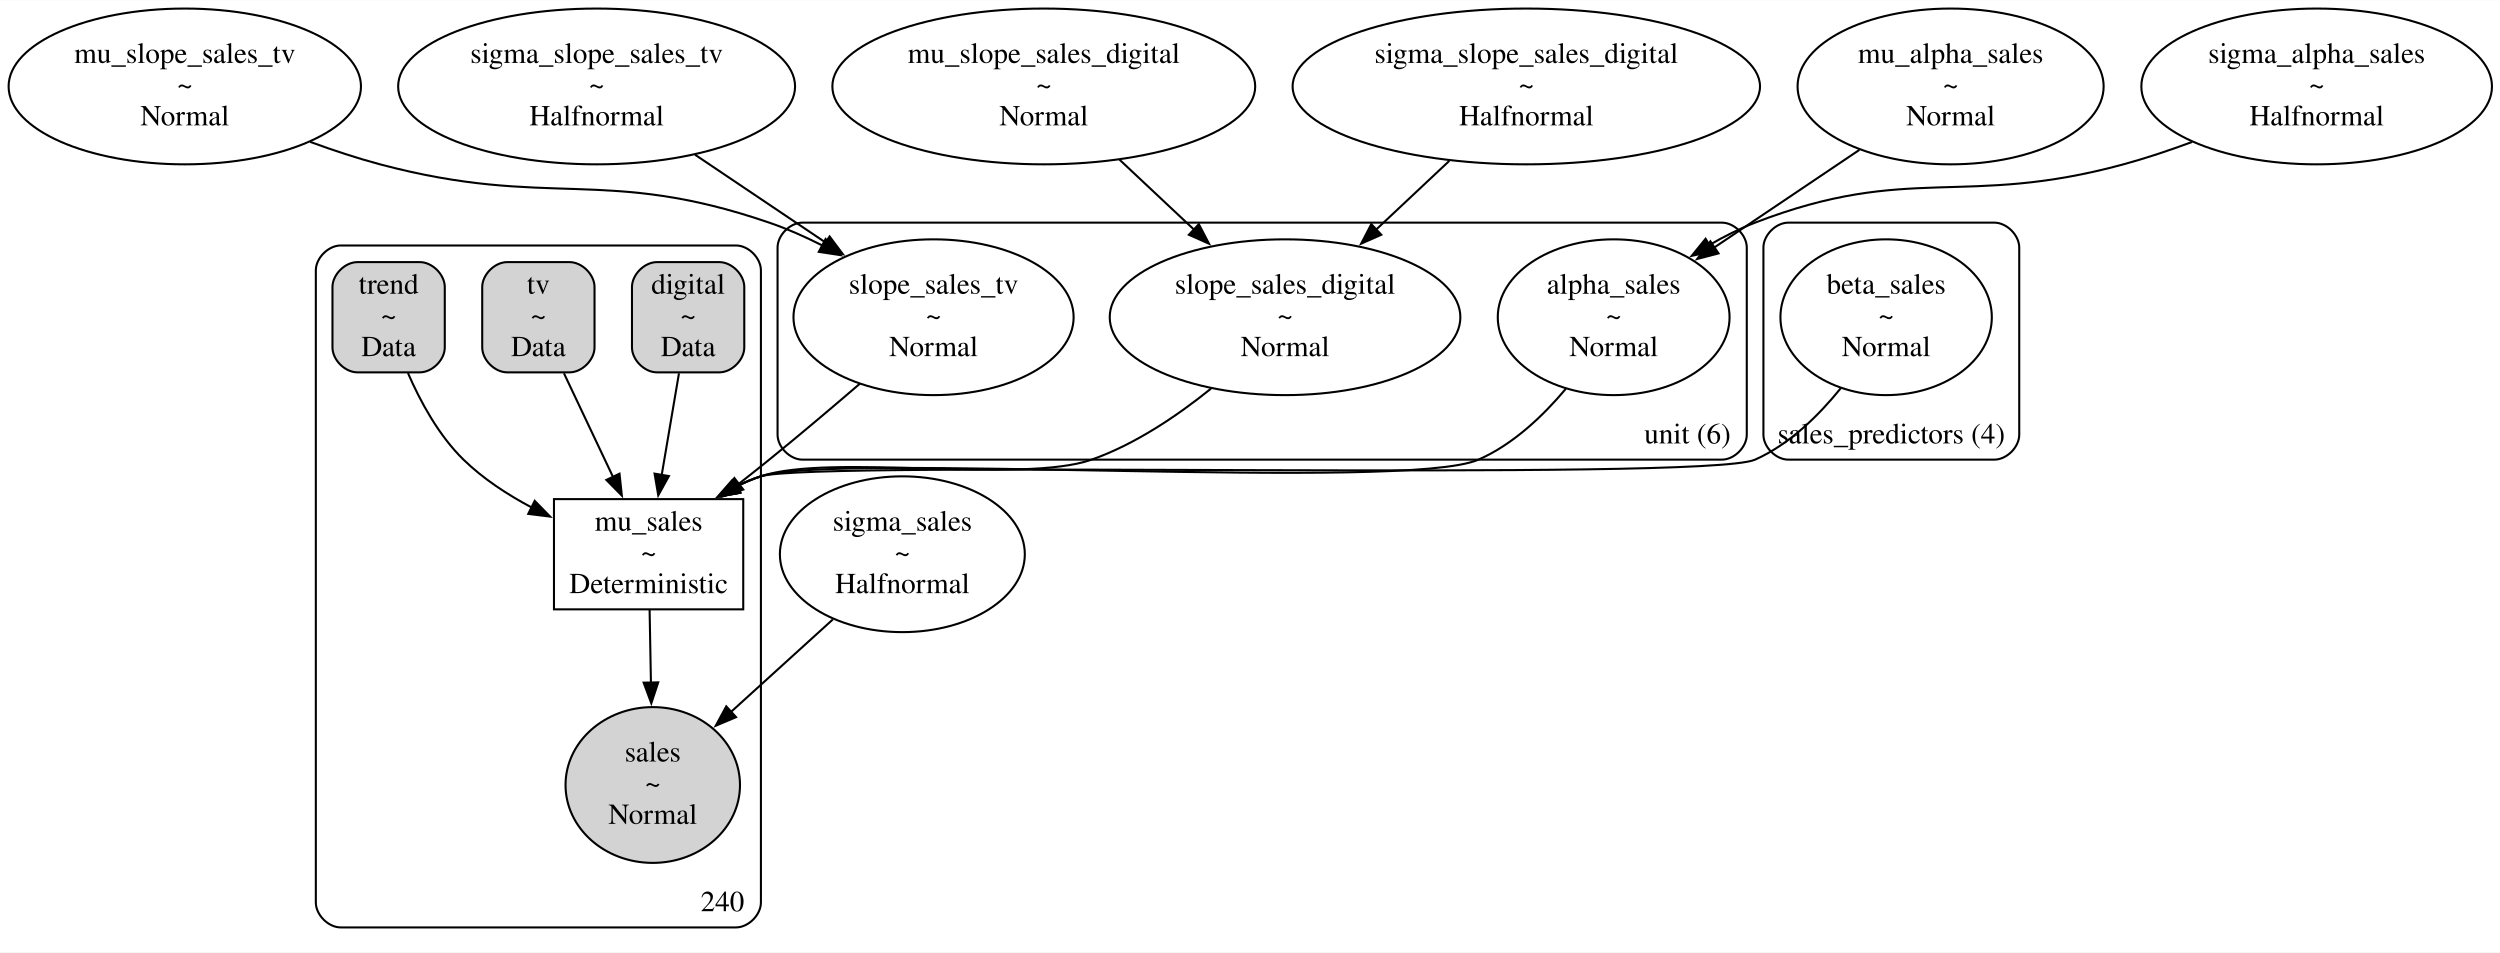
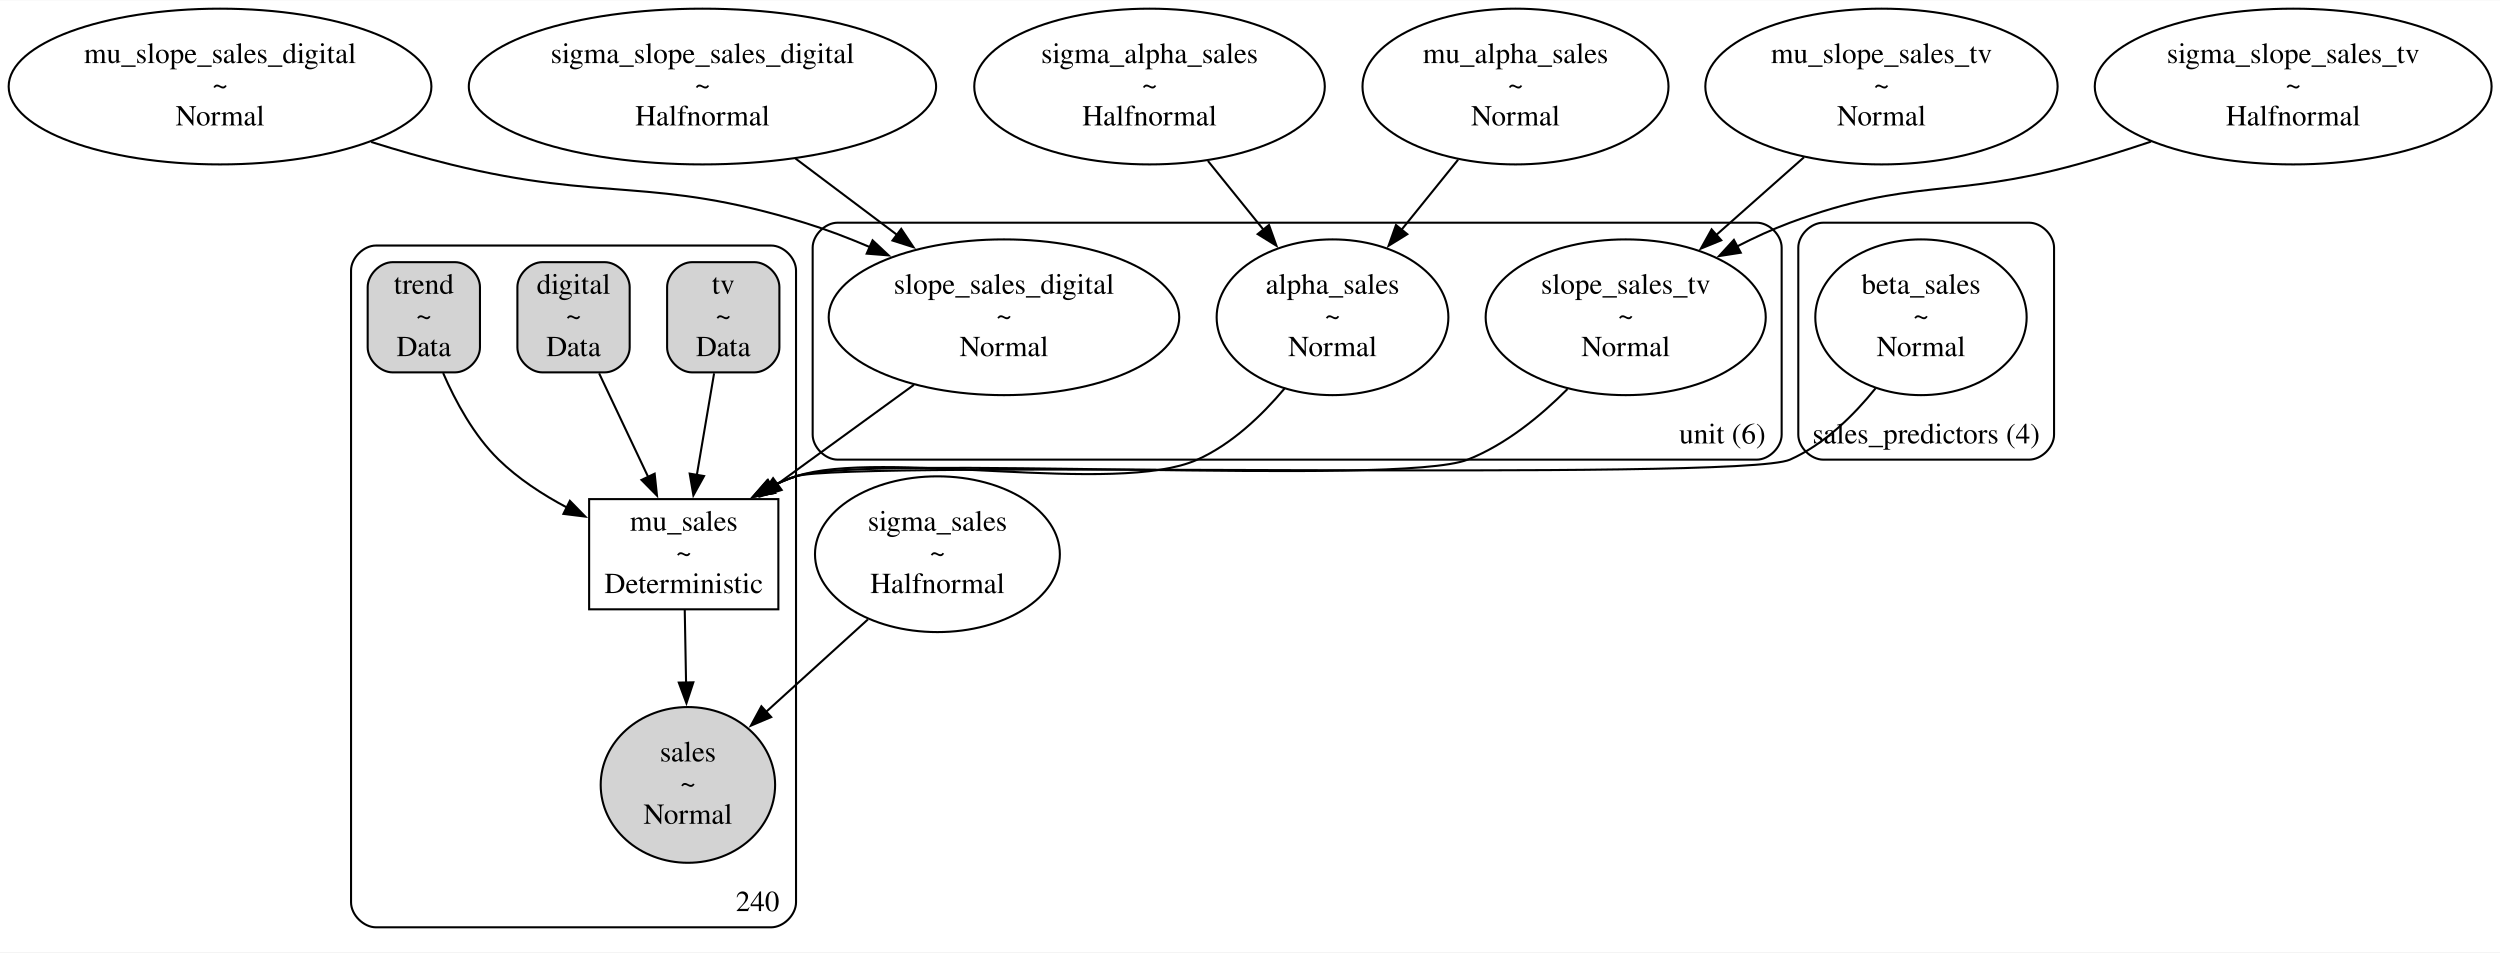
- <svg xmlns="http://www.w3.org/2000/svg" width="1202pt" height="458pt" viewBox="0.00 0.00 1202.00 457.81">
+ <svg xmlns="http://www.w3.org/2000/svg" width="1202pt" height="458pt" viewBox="0.00 0.00 1202.28 457.81">
  <g id="graph0" class="graph" transform="scale(1 1) rotate(0) translate(4 453.81)">
-     <polygon fill="white" stroke="none" points="-4,4 -4,-453.81 1198,-453.81 1198,4 -4,4" />
+     <polygon fill="white" stroke="none" points="-4,4 -4,-453.81 1198.28,-453.81 1198.28,4 -4,4" />
    <g id="clust1" class="cluster">
-       <path fill="none" stroke="black" d="M159.85,-8C159.85,-8 349.85,-8 349.85,-8 355.85,-8 361.85,-14 361.85,-20 361.85,-20 361.85,-323.88 361.85,-323.88 361.85,-329.88 355.85,-335.88 349.85,-335.88 349.85,-335.88 159.85,-335.88 159.85,-335.88 153.85,-335.88 147.85,-329.88 147.85,-323.88 147.85,-323.88 147.85,-20 147.85,-20 147.85,-14 153.85,-8 159.85,-8" />
-       <text text-anchor="middle" x="343.35" y="-15.8" font-family="Times,serif" font-size="14.00">240</text>
+       <path fill="none" stroke="black" d="M176.82,-8C176.82,-8 366.82,-8 366.82,-8 372.82,-8 378.82,-14 378.82,-20 378.82,-20 378.82,-323.88 378.82,-323.88 378.82,-329.88 372.82,-335.88 366.82,-335.88 366.82,-335.88 176.82,-335.88 176.82,-335.88 170.82,-335.88 164.82,-329.88 164.82,-323.88 164.82,-323.88 164.82,-20 164.82,-20 164.82,-14 170.82,-8 176.82,-8" />
+       <text text-anchor="middle" x="360.32" y="-15.8" font-family="Times,serif" font-size="14.00">240</text>
    </g>
    <g id="clust2" class="cluster">
-       <path fill="none" stroke="black" d="M381.85,-232.91C381.85,-232.91 823.85,-232.91 823.85,-232.91 829.85,-232.91 835.85,-238.91 835.85,-244.91 835.85,-244.91 835.85,-334.86 835.85,-334.86 835.85,-340.86 829.85,-346.86 823.85,-346.86 823.85,-346.86 381.85,-346.86 381.85,-346.86 375.85,-346.86 369.85,-340.86 369.85,-334.86 369.85,-334.86 369.85,-244.91 369.85,-244.91 369.85,-238.91 375.85,-232.91 381.85,-232.91" />
-       <text text-anchor="middle" x="807.35" y="-240.71" font-family="Times,serif" font-size="14.00">unit (6)</text>
+       <path fill="none" stroke="black" d="M398.82,-232.91C398.82,-232.91 840.82,-232.91 840.82,-232.91 846.82,-232.91 852.82,-238.91 852.82,-244.91 852.82,-244.91 852.82,-334.86 852.82,-334.86 852.82,-340.86 846.82,-346.86 840.82,-346.86 840.82,-346.86 398.82,-346.86 398.82,-346.86 392.82,-346.86 386.82,-340.86 386.82,-334.86 386.82,-334.86 386.82,-244.91 386.82,-244.91 386.82,-238.91 392.82,-232.91 398.82,-232.91" />
+       <text text-anchor="middle" x="824.32" y="-240.71" font-family="Times,serif" font-size="14.00">unit (6)</text>
    </g>
    <g id="clust3" class="cluster">
-       <path fill="none" stroke="black" d="M855.85,-232.91C855.85,-232.91 954.85,-232.91 954.85,-232.91 960.85,-232.91 966.85,-238.91 966.85,-244.91 966.85,-244.91 966.85,-334.86 966.85,-334.86 966.85,-340.86 960.85,-346.86 954.85,-346.86 954.85,-346.86 855.85,-346.86 855.85,-346.86 849.85,-346.86 843.85,-340.86 843.85,-334.86 843.85,-334.86 843.85,-244.91 843.85,-244.91 843.85,-238.91 849.85,-232.91 855.85,-232.91" />
-       <text text-anchor="middle" x="905.35" y="-240.71" font-family="Times,serif" font-size="14.00">sales_predictors (4)</text>
+       <path fill="none" stroke="black" d="M872.82,-232.91C872.82,-232.91 971.82,-232.91 971.82,-232.91 977.82,-232.91 983.82,-238.91 983.82,-244.91 983.82,-244.91 983.82,-334.86 983.82,-334.86 983.82,-340.86 977.82,-346.86 971.82,-346.86 971.82,-346.86 872.82,-346.86 872.82,-346.86 866.82,-346.86 860.82,-340.86 860.82,-334.86 860.82,-334.86 860.82,-244.91 860.82,-244.91 860.82,-238.91 866.82,-232.91 872.82,-232.91" />
+       <text text-anchor="middle" x="922.32" y="-240.71" font-family="Times,serif" font-size="14.00">sales_predictors (4)</text>
    </g>
    <g id="node1" class="node">
-       <path fill="lightgrey" stroke="black" d="M341.85,-327.88C341.85,-327.88 311.85,-327.88 311.85,-327.88 305.85,-327.88 299.85,-321.88 299.85,-315.88 299.85,-315.88 299.85,-286.88 299.85,-286.88 299.85,-280.88 305.85,-274.88 311.85,-274.88 311.85,-274.88 341.85,-274.88 341.85,-274.88 347.85,-274.88 353.85,-280.88 353.85,-286.88 353.85,-286.88 353.85,-315.88 353.85,-315.88 353.85,-321.88 347.85,-327.88 341.85,-327.88" />
-       <text text-anchor="middle" x="326.85" y="-312.68" font-family="Times,serif" font-size="14.00">digital</text>
-       <text text-anchor="middle" x="326.85" y="-297.68" font-family="Times,serif" font-size="14.00">~</text>
-       <text text-anchor="middle" x="326.85" y="-282.68" font-family="Times,serif" font-size="14.00">Data</text>
+       <path fill="lightgrey" stroke="black" d="M358.82,-327.88C358.82,-327.88 328.82,-327.88 328.82,-327.88 322.82,-327.88 316.82,-321.88 316.82,-315.88 316.82,-315.88 316.82,-286.88 316.82,-286.88 316.82,-280.88 322.82,-274.88 328.82,-274.88 328.82,-274.88 358.82,-274.88 358.82,-274.88 364.82,-274.88 370.82,-280.88 370.82,-286.88 370.82,-286.88 370.82,-315.88 370.82,-315.88 370.82,-321.88 364.82,-327.88 358.82,-327.88" />
+       <text text-anchor="middle" x="343.82" y="-312.68" font-family="Times,serif" font-size="14.00">tv</text>
+       <text text-anchor="middle" x="343.82" y="-297.68" font-family="Times,serif" font-size="14.00">~</text>
+       <text text-anchor="middle" x="343.82" y="-282.68" font-family="Times,serif" font-size="14.00">Data</text>
    </g>
    <g id="node4" class="node">
-       <polygon fill="none" stroke="black" points="353.35,-213.93 262.35,-213.93 262.35,-160.93 353.35,-160.93 353.35,-213.93" />
-       <text text-anchor="middle" x="307.85" y="-198.73" font-family="Times,serif" font-size="14.00">mu_sales</text>
-       <text text-anchor="middle" x="307.85" y="-183.73" font-family="Times,serif" font-size="14.00">~</text>
-       <text text-anchor="middle" x="307.85" y="-168.73" font-family="Times,serif" font-size="14.00">Deterministic</text>
+       <polygon fill="none" stroke="black" points="370.32,-213.93 279.32,-213.93 279.32,-160.93 370.32,-160.93 370.32,-213.93" />
+       <text text-anchor="middle" x="324.82" y="-198.73" font-family="Times,serif" font-size="14.00">mu_sales</text>
+       <text text-anchor="middle" x="324.82" y="-183.73" font-family="Times,serif" font-size="14.00">~</text>
+       <text text-anchor="middle" x="324.82" y="-168.73" font-family="Times,serif" font-size="14.00">Deterministic</text>
+     </g>
+     <g id="edge7" class="edge">
+       <path fill="none" stroke="black" d="M339.42,-274.42C336.95,-259.86 333.82,-241.47 331.1,-225.43" />
+       <polygon fill="black" stroke="black" points="334.58,-225.02 329.46,-215.75 327.68,-226.19 334.58,-225.02" />
+     </g>
+     <g id="node2" class="node">
+       <ellipse fill="lightgrey" stroke="black" cx="326.82" cy="-76.48" rx="41.94" ry="37.45" />
+       <text text-anchor="middle" x="326.82" y="-87.78" font-family="Times,serif" font-size="14.00">sales</text>
+       <text text-anchor="middle" x="326.82" y="-72.78" font-family="Times,serif" font-size="14.00">~</text>
+       <text text-anchor="middle" x="326.82" y="-57.78" font-family="Times,serif" font-size="14.00">Normal</text>
+     </g>
+     <g id="node3" class="node">
+       <path fill="lightgrey" stroke="black" d="M286.82,-327.88C286.82,-327.88 256.82,-327.88 256.82,-327.88 250.82,-327.88 244.82,-321.88 244.82,-315.88 244.82,-315.88 244.82,-286.88 244.82,-286.88 244.82,-280.88 250.82,-274.88 256.82,-274.88 256.82,-274.88 286.82,-274.88 286.82,-274.88 292.82,-274.88 298.82,-280.88 298.82,-286.88 298.82,-286.88 298.82,-315.88 298.82,-315.88 298.82,-321.88 292.82,-327.88 286.82,-327.88" />
+       <text text-anchor="middle" x="271.82" y="-312.68" font-family="Times,serif" font-size="14.00">digital</text>
+       <text text-anchor="middle" x="271.82" y="-297.68" font-family="Times,serif" font-size="14.00">~</text>
+       <text text-anchor="middle" x="271.82" y="-282.68" font-family="Times,serif" font-size="14.00">Data</text>
    </g>
    <g id="edge10" class="edge">
-       <path fill="none" stroke="black" d="M322.45,-274.42C319.98,-259.86 316.85,-241.47 314.13,-225.43" />
-       <polygon fill="black" stroke="black" points="317.61,-225.02 312.49,-215.75 310.71,-226.19 317.61,-225.02" />
+       <path fill="none" stroke="black" d="M284.12,-274.42C291.14,-259.58 300.05,-240.75 307.75,-224.5" />
+       <polygon fill="black" stroke="black" points="310.83,-226.16 311.95,-215.62 304.51,-223.16 310.83,-226.16" />
    </g>
-     <g id="node2" class="node">
-       <path fill="lightgrey" stroke="black" d="M269.85,-327.88C269.85,-327.88 239.85,-327.88 239.85,-327.88 233.85,-327.88 227.85,-321.88 227.85,-315.88 227.85,-315.88 227.85,-286.88 227.85,-286.88 227.85,-280.88 233.85,-274.88 239.85,-274.88 239.85,-274.88 269.85,-274.88 269.85,-274.88 275.85,-274.88 281.85,-280.88 281.85,-286.88 281.85,-286.88 281.85,-315.88 281.85,-315.88 281.85,-321.88 275.85,-327.88 269.85,-327.88" />
-       <text text-anchor="middle" x="254.85" y="-312.68" font-family="Times,serif" font-size="14.00">tv</text>
-       <text text-anchor="middle" x="254.85" y="-297.68" font-family="Times,serif" font-size="14.00">~</text>
-       <text text-anchor="middle" x="254.85" y="-282.68" font-family="Times,serif" font-size="14.00">Data</text>
+     <g id="edge15" class="edge">
+       <path fill="none" stroke="black" d="M325.3,-160.61C325.49,-150.12 325.72,-137.64 325.94,-125.59" />
+       <polygon fill="black" stroke="black" points="329.44,-125.82 326.12,-115.76 322.44,-125.69 329.44,-125.82" />
+     </g>
+     <g id="node5" class="node">
+       <path fill="lightgrey" stroke="black" d="M214.82,-327.88C214.82,-327.88 184.82,-327.88 184.82,-327.88 178.82,-327.88 172.82,-321.88 172.82,-315.88 172.82,-315.88 172.82,-286.88 172.82,-286.88 172.82,-280.88 178.82,-274.88 184.82,-274.88 184.82,-274.88 214.82,-274.88 214.82,-274.88 220.82,-274.88 226.82,-280.88 226.82,-286.88 226.82,-286.88 226.82,-315.88 226.82,-315.88 226.82,-321.88 220.82,-327.88 214.82,-327.88" />
+       <text text-anchor="middle" x="199.82" y="-312.68" font-family="Times,serif" font-size="14.00">trend</text>
+       <text text-anchor="middle" x="199.82" y="-297.68" font-family="Times,serif" font-size="14.00">~</text>
+       <text text-anchor="middle" x="199.82" y="-282.68" font-family="Times,serif" font-size="14.00">Data</text>
    </g>
    <g id="edge13" class="edge">
-       <path fill="none" stroke="black" d="M267.15,-274.42C274.17,-259.58 283.08,-240.75 290.78,-224.5" />
-       <polygon fill="black" stroke="black" points="293.86,-226.16 294.98,-215.62 287.54,-223.16 293.86,-226.16" />
+       <path fill="none" stroke="black" d="M209.11,-274.55C215.07,-260.84 223.93,-244.49 235.82,-232.91 245.2,-223.77 256.83,-216.15 268.55,-209.94" />
+       <polygon fill="black" stroke="black" points="270.06,-213.1 277.47,-205.52 266.96,-206.83 270.06,-213.1" />
    </g>
-     <g id="node3" class="node">
-       <path fill="lightgrey" stroke="black" d="M197.85,-327.88C197.85,-327.88 167.85,-327.88 167.85,-327.88 161.85,-327.88 155.85,-321.88 155.85,-315.88 155.85,-315.88 155.85,-286.88 155.85,-286.88 155.85,-280.88 161.85,-274.88 167.85,-274.88 167.85,-274.88 197.85,-274.88 197.85,-274.88 203.85,-274.88 209.85,-280.88 209.85,-286.88 209.85,-286.88 209.85,-315.88 209.85,-315.88 209.85,-321.88 203.85,-327.88 197.85,-327.88" />
-       <text text-anchor="middle" x="182.85" y="-312.68" font-family="Times,serif" font-size="14.00">trend</text>
-       <text text-anchor="middle" x="182.85" y="-297.68" font-family="Times,serif" font-size="14.00">~</text>
-       <text text-anchor="middle" x="182.85" y="-282.68" font-family="Times,serif" font-size="14.00">Data</text>
+     <g id="node6" class="node">
+       <ellipse fill="none" stroke="black" cx="101.82" cy="-412.34" rx="101.65" ry="37.45" />
+       <text text-anchor="middle" x="101.82" y="-423.64" font-family="Times,serif" font-size="14.00">mu_slope_sales_digital</text>
+       <text text-anchor="middle" x="101.82" y="-408.64" font-family="Times,serif" font-size="14.00">~</text>
+       <text text-anchor="middle" x="101.82" y="-393.64" font-family="Times,serif" font-size="14.00">Normal</text>
    </g>
-     <g id="edge7" class="edge">
-       <path fill="none" stroke="black" d="M192.14,-274.55C198.1,-260.84 206.96,-244.49 218.85,-232.91 228.23,-223.77 239.86,-216.15 251.58,-209.94" />
-       <polygon fill="black" stroke="black" points="253.09,-213.1 260.5,-205.52 249.98,-206.83 253.09,-213.1" />
+     <g id="node15" class="node">
+       <ellipse fill="none" stroke="black" cx="478.82" cy="-301.38" rx="84.29" ry="37.45" />
+       <text text-anchor="middle" x="478.82" y="-312.68" font-family="Times,serif" font-size="14.00">slope_sales_digital</text>
+       <text text-anchor="middle" x="478.82" y="-297.68" font-family="Times,serif" font-size="14.00">~</text>
+       <text text-anchor="middle" x="478.82" y="-282.68" font-family="Times,serif" font-size="14.00">Normal</text>
    </g>
-     <g id="node5" class="node">
-       <ellipse fill="lightgrey" stroke="black" cx="309.85" cy="-76.48" rx="41.94" ry="37.45" />
-       <text text-anchor="middle" x="309.85" y="-87.78" font-family="Times,serif" font-size="14.00">sales</text>
-       <text text-anchor="middle" x="309.85" y="-72.78" font-family="Times,serif" font-size="14.00">~</text>
-       <text text-anchor="middle" x="309.85" y="-57.78" font-family="Times,serif" font-size="14.00">Normal</text>
+     <g id="edge2" class="edge">
+       <path fill="none" stroke="black" d="M174.5,-385.68C187.18,-381.72 200.31,-377.93 212.82,-374.86 287.2,-356.63 309.64,-369.38 382.82,-346.86 393.29,-343.64 404.09,-339.5 414.5,-335.06" />
+       <polygon fill="black" stroke="black" points="415.63,-338.38 423.37,-331.14 412.8,-331.98 415.63,-338.38" />
+     </g>
+     <g id="node7" class="node">
+       <ellipse fill="none" stroke="black" cx="548.82" cy="-412.34" rx="84.29" ry="37.45" />
+       <text text-anchor="middle" x="548.82" y="-423.64" font-family="Times,serif" font-size="14.00">sigma_alpha_sales</text>
+       <text text-anchor="middle" x="548.82" y="-408.64" font-family="Times,serif" font-size="14.00">~</text>
+       <text text-anchor="middle" x="548.82" y="-393.64" font-family="Times,serif" font-size="14.00">Halfnormal</text>
+     </g>
+     <g id="node13" class="node">
+       <ellipse fill="none" stroke="black" cx="636.82" cy="-301.38" rx="55.72" ry="37.45" />
+       <text text-anchor="middle" x="636.82" y="-312.68" font-family="Times,serif" font-size="14.00">alpha_sales</text>
+       <text text-anchor="middle" x="636.82" y="-297.68" font-family="Times,serif" font-size="14.00">~</text>
+       <text text-anchor="middle" x="636.82" y="-282.68" font-family="Times,serif" font-size="14.00">Normal</text>
+     </g>
+     <g id="edge6" class="edge">
+       <path fill="none" stroke="black" d="M576.91,-376.56C585.4,-366.05 594.8,-354.41 603.59,-343.53" />
+       <polygon fill="black" stroke="black" points="606.28,-345.76 609.85,-335.79 600.84,-341.37 606.28,-345.76" />
+     </g>
+     <g id="node8" class="node">
+       <ellipse fill="none" stroke="black" cx="333.82" cy="-412.34" rx="112.36" ry="37.45" />
+       <text text-anchor="middle" x="333.82" y="-423.64" font-family="Times,serif" font-size="14.00">sigma_slope_sales_digital</text>
+       <text text-anchor="middle" x="333.82" y="-408.64" font-family="Times,serif" font-size="14.00">~</text>
+       <text text-anchor="middle" x="333.82" y="-393.64" font-family="Times,serif" font-size="14.00">Halfnormal</text>
+     </g>
+     <g id="edge1" class="edge">
+       <path fill="none" stroke="black" d="M378.51,-377.76C393.95,-366.15 411.38,-353.06 427.32,-341.08" />
+       <polygon fill="black" stroke="black" points="429.41,-343.89 435.3,-335.08 425.21,-338.29 429.41,-343.89" />
+     </g>
+     <g id="node9" class="node">
+       <ellipse fill="none" stroke="black" cx="900.82" cy="-412.34" rx="84.71" ry="37.45" />
+       <text text-anchor="middle" x="900.82" y="-423.64" font-family="Times,serif" font-size="14.00">mu_slope_sales_tv</text>
+       <text text-anchor="middle" x="900.82" y="-408.64" font-family="Times,serif" font-size="14.00">~</text>
+       <text text-anchor="middle" x="900.82" y="-393.64" font-family="Times,serif" font-size="14.00">Normal</text>
+     </g>
+     <g id="node14" class="node">
+       <ellipse fill="none" stroke="black" cx="777.82" cy="-301.38" rx="67.35" ry="37.45" />
+       <text text-anchor="middle" x="777.82" y="-312.68" font-family="Times,serif" font-size="14.00">slope_sales_tv</text>
+       <text text-anchor="middle" x="777.82" y="-297.68" font-family="Times,serif" font-size="14.00">~</text>
+       <text text-anchor="middle" x="777.82" y="-282.68" font-family="Times,serif" font-size="14.00">Normal</text>
+     </g>
+     <g id="edge3" class="edge">
+       <path fill="none" stroke="black" d="M863.59,-378.35C850.24,-366.53 835.07,-353.09 821.24,-340.84" />
+       <polygon fill="black" stroke="black" points="823.77,-338.41 813.96,-334.4 819.13,-343.65 823.77,-338.41" />
+     </g>
+     <g id="node10" class="node">
+       <ellipse fill="none" stroke="black" cx="1098.82" cy="-412.34" rx="95.42" ry="37.45" />
+       <text text-anchor="middle" x="1098.82" y="-423.64" font-family="Times,serif" font-size="14.00">sigma_slope_sales_tv</text>
+       <text text-anchor="middle" x="1098.82" y="-408.64" font-family="Times,serif" font-size="14.00">~</text>
+       <text text-anchor="middle" x="1098.82" y="-393.64" font-family="Times,serif" font-size="14.00">Halfnormal</text>
+     </g>
+     <g id="edge4" class="edge">
+       <path fill="none" stroke="black" d="M1030.44,-385.86C1018.65,-381.9 1006.45,-378.06 994.82,-374.86 934.49,-358.24 915.47,-368.7 856.82,-346.86 848.33,-343.7 839.66,-339.71 831.32,-335.42" />
+       <polygon fill="black" stroke="black" points="833.15,-332.43 822.69,-330.8 829.85,-338.6 833.15,-332.43" />
+     </g>
+     <g id="node11" class="node">
+       <ellipse fill="none" stroke="black" cx="446.82" cy="-187.43" rx="58.88" ry="37.45" />
+       <text text-anchor="middle" x="446.82" y="-198.73" font-family="Times,serif" font-size="14.00">sigma_sales</text>
+       <text text-anchor="middle" x="446.82" y="-183.73" font-family="Times,serif" font-size="14.00">~</text>
+       <text text-anchor="middle" x="446.82" y="-168.73" font-family="Times,serif" font-size="14.00">Halfnormal</text>
    </g>
    <g id="edge14" class="edge">
-       <path fill="none" stroke="black" d="M308.33,-160.61C308.52,-150.12 308.75,-137.64 308.97,-125.59" />
-       <polygon fill="black" stroke="black" points="312.47,-125.82 309.15,-115.76 305.47,-125.69 312.47,-125.82" />
+       <path fill="none" stroke="black" d="M413.4,-156.08C398.18,-142.27 380.11,-125.86 364.43,-111.62" />
+       <polygon fill="black" stroke="black" points="366.87,-109.11 357.11,-104.98 362.16,-114.29 366.87,-109.11" />
    </g>
-     <g id="node6" class="node">
-       <ellipse fill="none" stroke="black" cx="84.85" cy="-412.34" rx="84.71" ry="37.45" />
-       <text text-anchor="middle" x="84.85" y="-423.64" font-family="Times,serif" font-size="14.00">mu_slope_sales_tv</text>
-       <text text-anchor="middle" x="84.85" y="-408.64" font-family="Times,serif" font-size="14.00">~</text>
-       <text text-anchor="middle" x="84.85" y="-393.64" font-family="Times,serif" font-size="14.00">Normal</text>
-     </g>
-     <g id="node14" class="node">
-       <ellipse fill="none" stroke="black" cx="444.85" cy="-301.38" rx="67.35" ry="37.45" />
-       <text text-anchor="middle" x="444.85" y="-312.68" font-family="Times,serif" font-size="14.00">slope_sales_tv</text>
-       <text text-anchor="middle" x="444.85" y="-297.68" font-family="Times,serif" font-size="14.00">~</text>
-       <text text-anchor="middle" x="444.85" y="-282.68" font-family="Times,serif" font-size="14.00">Normal</text>
-     </g>
-     <g id="edge4" class="edge">
-       <path fill="none" stroke="black" d="M145.13,-385.69C156.21,-381.62 167.77,-377.8 178.85,-374.86 260.08,-353.3 286.37,-374.15 365.85,-346.86 374.43,-343.92 383.14,-340.05 391.5,-335.82" />
-       <polygon fill="black" stroke="black" points="392.95,-339.01 400.14,-331.23 389.67,-332.82 392.95,-339.01" />
-     </g>
-     <g id="node7" class="node">
-       <ellipse fill="none" stroke="black" cx="497.85" cy="-412.34" rx="101.65" ry="37.45" />
-       <text text-anchor="middle" x="497.85" y="-423.64" font-family="Times,serif" font-size="14.00">mu_slope_sales_digital</text>
-       <text text-anchor="middle" x="497.85" y="-408.64" font-family="Times,serif" font-size="14.00">~</text>
-       <text text-anchor="middle" x="497.85" y="-393.64" font-family="Times,serif" font-size="14.00">Normal</text>
-     </g>
-     <g id="node13" class="node">
-       <ellipse fill="none" stroke="black" cx="613.85" cy="-301.38" rx="84.29" ry="37.45" />
-       <text text-anchor="middle" x="613.85" y="-312.68" font-family="Times,serif" font-size="14.00">slope_sales_digital</text>
-       <text text-anchor="middle" x="613.85" y="-297.68" font-family="Times,serif" font-size="14.00">~</text>
-       <text text-anchor="middle" x="613.85" y="-282.68" font-family="Times,serif" font-size="14.00">Normal</text>
-     </g>
-     <g id="edge2" class="edge">
-       <path fill="none" stroke="black" d="M534.24,-377.16C545.68,-366.41 558.44,-354.43 570.33,-343.27" />
-       <polygon fill="black" stroke="black" points="572.4,-346.12 577.29,-336.73 567.6,-341.02 572.4,-346.12" />
-     </g>
-     <g id="node8" class="node">
-       <ellipse fill="none" stroke="black" cx="429.85" cy="-187.43" rx="58.88" ry="37.45" />
-       <text text-anchor="middle" x="429.85" y="-198.73" font-family="Times,serif" font-size="14.00">sigma_sales</text>
-       <text text-anchor="middle" x="429.85" y="-183.73" font-family="Times,serif" font-size="14.00">~</text>
-       <text text-anchor="middle" x="429.85" y="-168.73" font-family="Times,serif" font-size="14.00">Halfnormal</text>
-     </g>
-     <g id="edge15" class="edge">
-       <path fill="none" stroke="black" d="M396.43,-156.08C381.21,-142.27 363.14,-125.86 347.46,-111.62" />
-       <polygon fill="black" stroke="black" points="349.9,-109.11 340.14,-104.98 345.19,-114.29 349.9,-109.11" />
-     </g>
-     <g id="node9" class="node">
-       <ellipse fill="none" stroke="black" cx="282.85" cy="-412.34" rx="95.42" ry="37.45" />
-       <text text-anchor="middle" x="282.85" y="-423.64" font-family="Times,serif" font-size="14.00">sigma_slope_sales_tv</text>
-       <text text-anchor="middle" x="282.85" y="-408.64" font-family="Times,serif" font-size="14.00">~</text>
-       <text text-anchor="middle" x="282.85" y="-393.64" font-family="Times,serif" font-size="14.00">Halfnormal</text>
-     </g>
-     <g id="edge3" class="edge">
-       <path fill="none" stroke="black" d="M330.15,-379.53C349.9,-366.25 372.91,-350.77 393.11,-337.18" />
-       <polygon fill="black" stroke="black" points="394.87,-340.22 401.22,-331.73 390.96,-334.41 394.87,-340.22" />
-     </g>
-     <g id="node10" class="node">
-       <ellipse fill="none" stroke="black" cx="933.85" cy="-412.34" rx="73.58" ry="37.45" />
-       <text text-anchor="middle" x="933.85" y="-423.64" font-family="Times,serif" font-size="14.00">mu_alpha_sales</text>
-       <text text-anchor="middle" x="933.85" y="-408.64" font-family="Times,serif" font-size="14.00">~</text>
-       <text text-anchor="middle" x="933.85" y="-393.64" font-family="Times,serif" font-size="14.00">Normal</text>
-     </g>
-     <g id="node15" class="node">
-       <ellipse fill="none" stroke="black" cx="771.85" cy="-301.38" rx="55.72" ry="37.45" />
-       <text text-anchor="middle" x="771.85" y="-312.68" font-family="Times,serif" font-size="14.00">alpha_sales</text>
-       <text text-anchor="middle" x="771.85" y="-297.68" font-family="Times,serif" font-size="14.00">~</text>
-       <text text-anchor="middle" x="771.85" y="-282.68" font-family="Times,serif" font-size="14.00">Normal</text>
+     <g id="node12" class="node">
+       <ellipse fill="none" stroke="black" cx="724.82" cy="-412.34" rx="73.58" ry="37.45" />
+       <text text-anchor="middle" x="724.82" y="-423.64" font-family="Times,serif" font-size="14.00">mu_alpha_sales</text>
+       <text text-anchor="middle" x="724.82" y="-408.64" font-family="Times,serif" font-size="14.00">~</text>
+       <text text-anchor="middle" x="724.82" y="-393.64" font-family="Times,serif" font-size="14.00">Normal</text>
    </g>
    <g id="edge5" class="edge">
-       <path fill="none" stroke="black" d="M890.01,-381.85C868.46,-367.36 842.43,-349.85 820.3,-334.96" />
-       <polygon fill="black" stroke="black" points="822.26,-332.07 812.01,-329.39 818.35,-337.88 822.26,-332.07" />
-     </g>
-     <g id="node11" class="node">
-       <ellipse fill="none" stroke="black" cx="1109.85" cy="-412.34" rx="84.29" ry="37.45" />
-       <text text-anchor="middle" x="1109.85" y="-423.64" font-family="Times,serif" font-size="14.00">sigma_alpha_sales</text>
-       <text text-anchor="middle" x="1109.85" y="-408.64" font-family="Times,serif" font-size="14.00">~</text>
-       <text text-anchor="middle" x="1109.85" y="-393.64" font-family="Times,serif" font-size="14.00">Halfnormal</text>
-     </g>
-     <g id="edge6" class="edge">
-       <path fill="none" stroke="black" d="M1049.96,-385.66C1039.08,-381.62 1027.73,-377.82 1016.85,-374.86 940,-353.97 914.16,-375.52 839.85,-346.86 832.34,-343.96 824.8,-340.15 817.62,-335.97" />
-       <polygon fill="black" stroke="black" points="819.72,-333.15 809.37,-330.89 816.05,-339.11 819.72,-333.15" />
-     </g>
-     <g id="node12" class="node">
-       <ellipse fill="none" stroke="black" cx="729.85" cy="-412.34" rx="112.36" ry="37.45" />
-       <text text-anchor="middle" x="729.85" y="-423.64" font-family="Times,serif" font-size="14.00">sigma_slope_sales_digital</text>
-       <text text-anchor="middle" x="729.85" y="-408.64" font-family="Times,serif" font-size="14.00">~</text>
-       <text text-anchor="middle" x="729.85" y="-393.64" font-family="Times,serif" font-size="14.00">Halfnormal</text>
-     </g>
-     <g id="edge1" class="edge">
-       <path fill="none" stroke="black" d="M692.83,-376.56C681.63,-366.04 669.21,-354.38 657.61,-343.49" />
-       <polygon fill="black" stroke="black" points="660.13,-341.04 650.44,-336.75 655.33,-346.15 660.13,-341.04" />
+       <path fill="none" stroke="black" d="M697.22,-377.16C688.55,-366.43 678.89,-354.46 669.88,-343.31" />
+       <polygon fill="black" stroke="black" points="672.78,-341.34 663.78,-335.76 667.34,-345.74 672.78,-341.34" />
    </g>
    <g id="edge8" class="edge">
-       <path fill="none" stroke="black" d="M578.24,-267.05C561.99,-253.93 541.74,-240.27 520.85,-232.91 487.49,-221.14 395.41,-236.11 361.85,-224.91 357.92,-223.59 354,-221.91 350.18,-219.99" />
-       <polygon fill="black" stroke="black" points="352.09,-217.04 341.66,-215.17 348.65,-223.14 352.09,-217.04" />
+       <path fill="none" stroke="black" d="M613.73,-267.09C602.7,-253.98 588.29,-240.31 571.82,-232.91 532.68,-215.3 419.6,-238.32 378.82,-224.91 374.83,-223.59 370.85,-221.89 366.98,-219.94" />
+       <polygon fill="black" stroke="black" points="368.75,-216.92 358.32,-215.04 365.3,-223.01 368.75,-216.92" />
    </g>
    <g id="edge11" class="edge">
-       <path fill="none" stroke="black" d="M409.4,-269.41C395.9,-257.8 380.29,-244.6 365.85,-232.91 361.11,-229.06 356.09,-225.09 351.09,-221.18" />
-       <polygon fill="black" stroke="black" points="353.37,-218.53 343.33,-215.17 349.08,-224.06 353.37,-218.53" />
+       <path fill="none" stroke="black" d="M749.83,-266.87C736.75,-253.73 720.04,-240.09 701.82,-232.91 668.42,-219.74 413.02,-235.84 378.82,-224.91 374.82,-223.63 370.83,-221.95 366.95,-220.01" />
+       <polygon fill="black" stroke="black" points="368.72,-216.99 358.29,-215.14 365.29,-223.09 368.72,-216.99" />
    </g>
    <g id="edge9" class="edge">
-       <path fill="none" stroke="black" d="M748.83,-266.95C737.8,-253.81 723.39,-240.16 706.85,-232.91 671.74,-217.49 398.38,-236.55 361.85,-224.91 357.84,-223.63 353.86,-221.95 349.98,-220.02" />
-       <polygon fill="black" stroke="black" points="351.75,-217 341.32,-215.15 348.32,-223.1 351.75,-217" />
+       <path fill="none" stroke="black" d="M435.52,-268.9C414.99,-253.98 390.5,-236.17 369.77,-221.1" />
+       <polygon fill="black" stroke="black" points="371.91,-218.33 361.76,-215.28 367.79,-224 371.91,-218.33" />
    </g>
    <g id="node16" class="node">
-       <ellipse fill="none" stroke="black" cx="902.85" cy="-301.38" rx="50.82" ry="37.45" />
-       <text text-anchor="middle" x="902.85" y="-312.68" font-family="Times,serif" font-size="14.00">beta_sales</text>
-       <text text-anchor="middle" x="902.85" y="-297.68" font-family="Times,serif" font-size="14.00">~</text>
-       <text text-anchor="middle" x="902.85" y="-282.68" font-family="Times,serif" font-size="14.00">Normal</text>
+       <ellipse fill="none" stroke="black" cx="919.82" cy="-301.38" rx="50.82" ry="37.45" />
+       <text text-anchor="middle" x="919.82" y="-312.68" font-family="Times,serif" font-size="14.00">beta_sales</text>
+       <text text-anchor="middle" x="919.82" y="-297.68" font-family="Times,serif" font-size="14.00">~</text>
+       <text text-anchor="middle" x="919.82" y="-282.68" font-family="Times,serif" font-size="14.00">Normal</text>
    </g>
    <g id="edge12" class="edge">
-       <path fill="none" stroke="black" d="M881.05,-267.27C870.36,-254.02 856.26,-240.2 839.85,-232.91 815.58,-222.12 387.18,-232.89 361.85,-224.91 357.66,-223.59 353.5,-221.83 349.46,-219.79" />
-       <polygon fill="black" stroke="black" points="351.44,-216.89 341.01,-215.01 347.99,-222.98 351.44,-216.89" />
+       <path fill="none" stroke="black" d="M898.02,-267.27C887.34,-254.02 873.23,-240.2 856.82,-232.91 832.55,-222.12 404.15,-232.89 378.82,-224.91 374.63,-223.59 370.47,-221.83 366.43,-219.79" />
+       <polygon fill="black" stroke="black" points="368.41,-216.89 357.98,-215.01 364.96,-222.98 368.41,-216.89" />
    </g>
  </g>
</svg>
